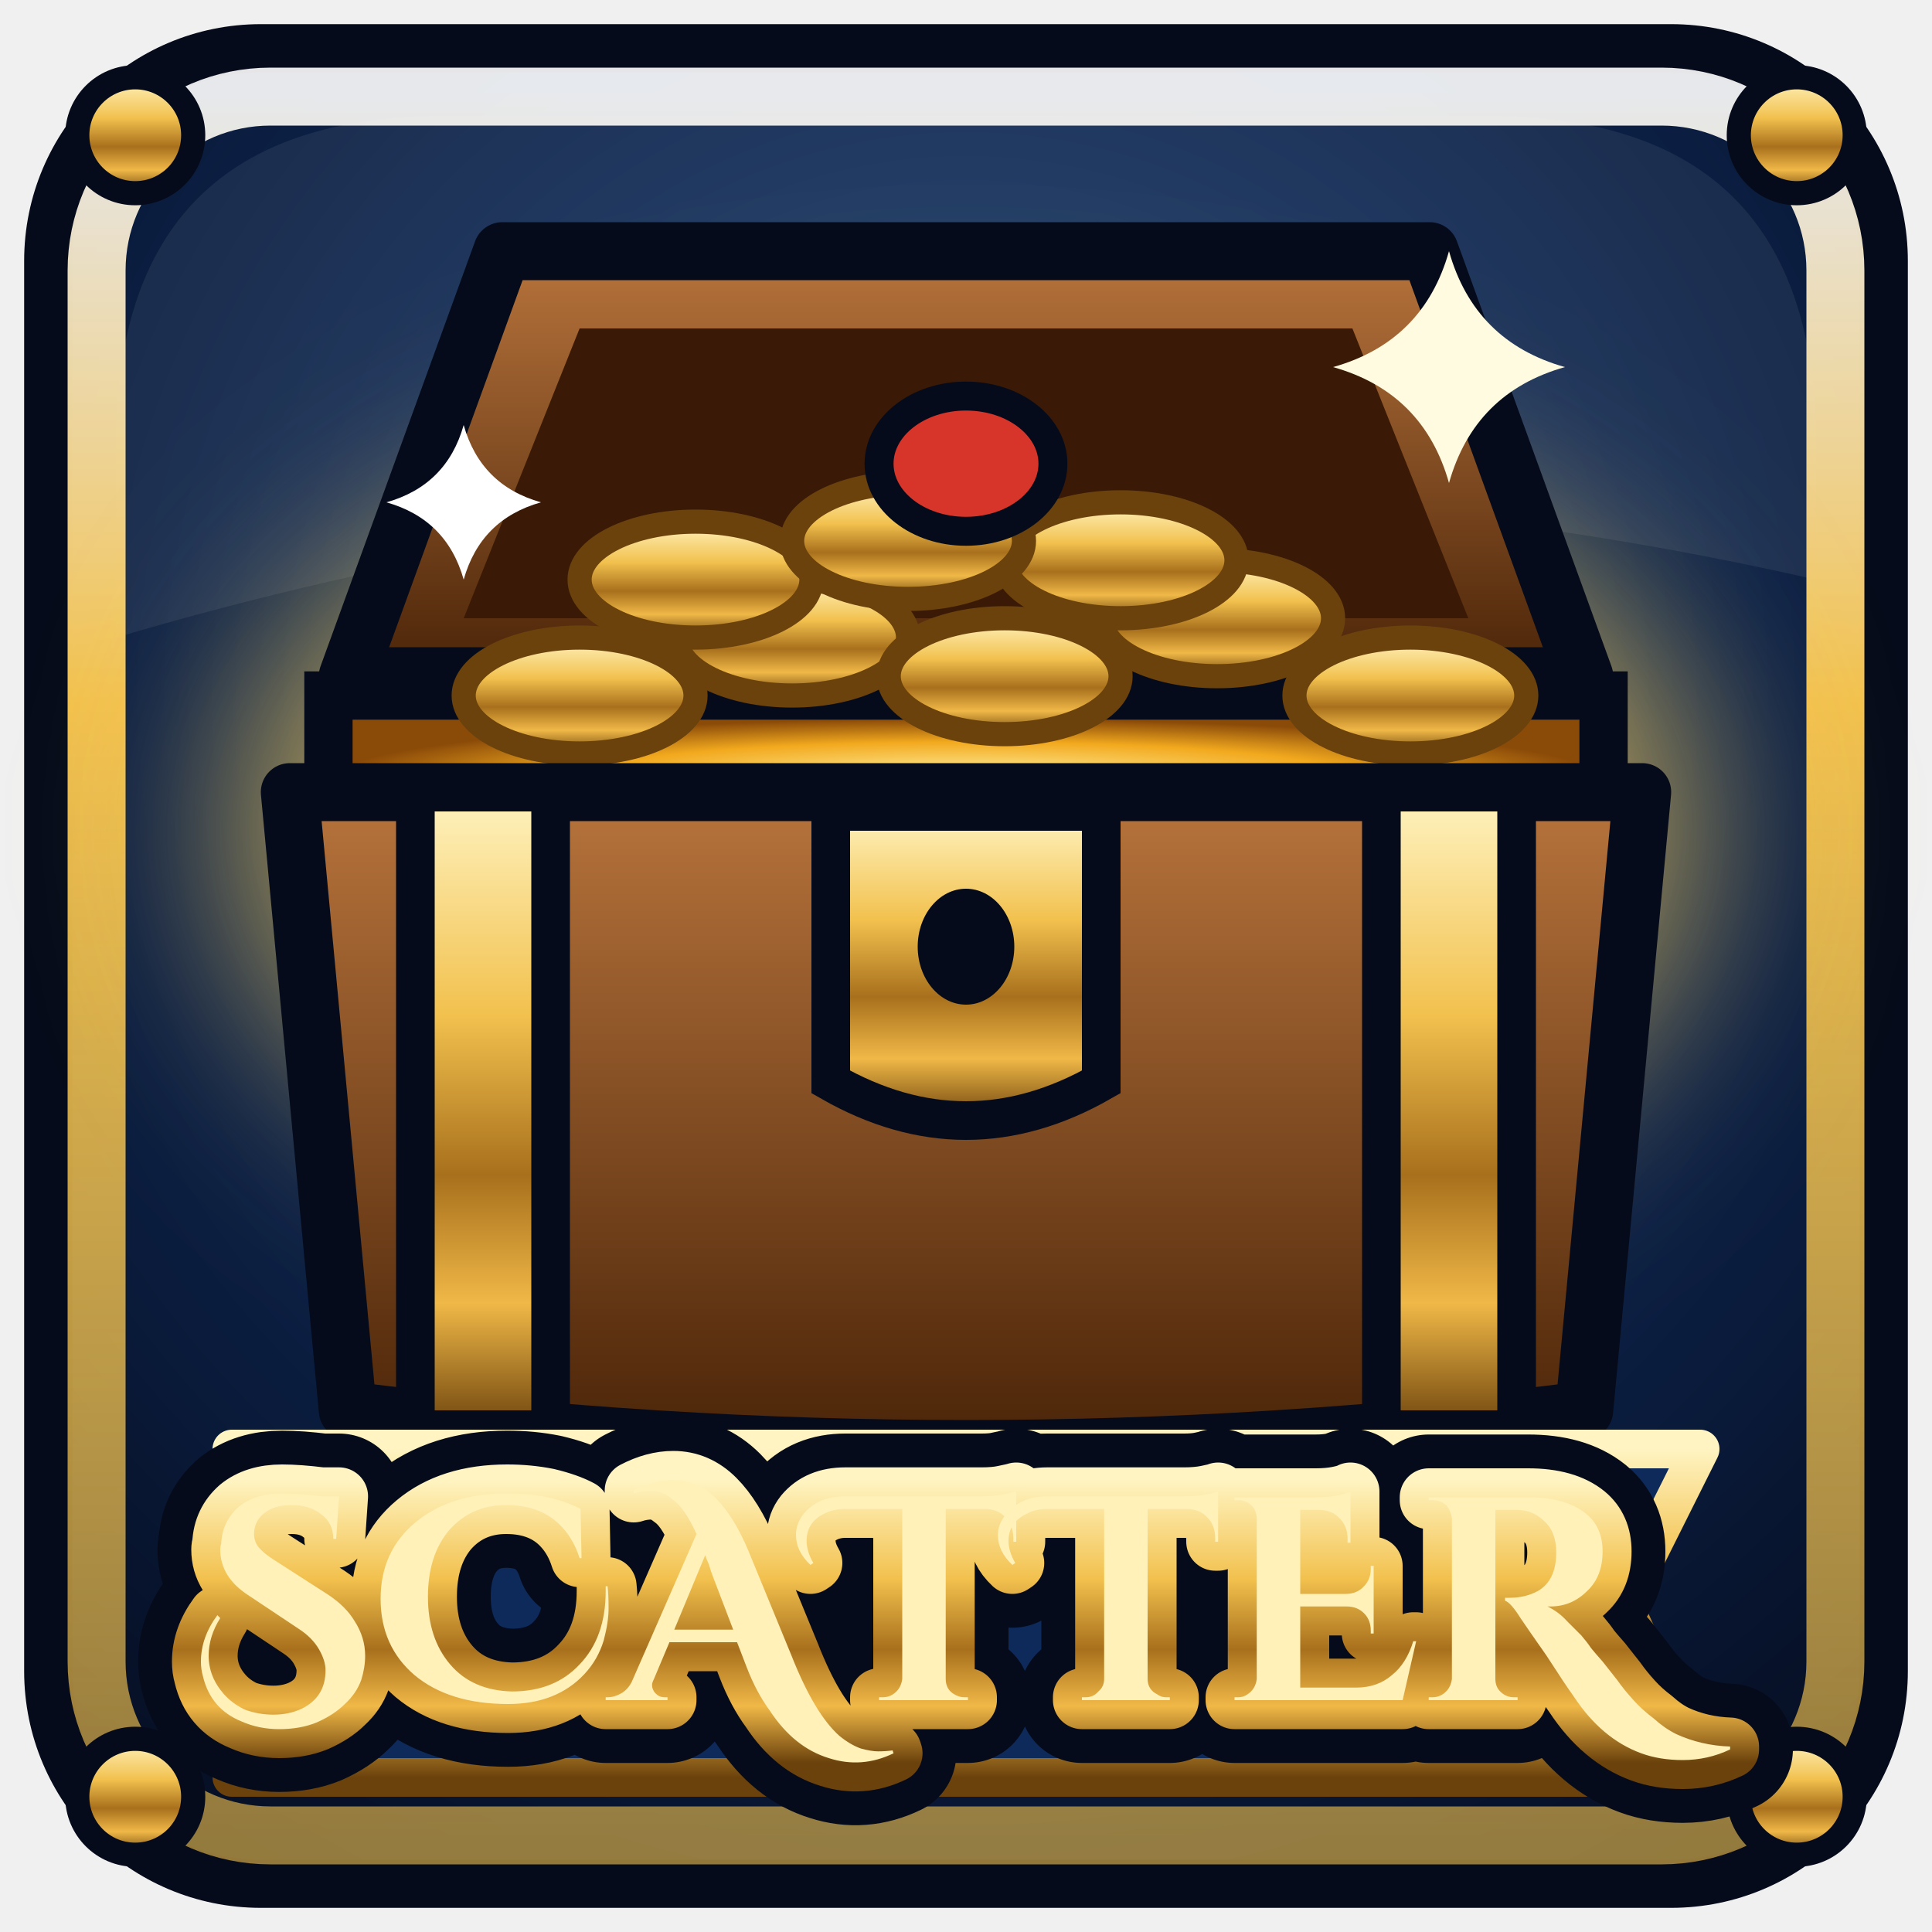
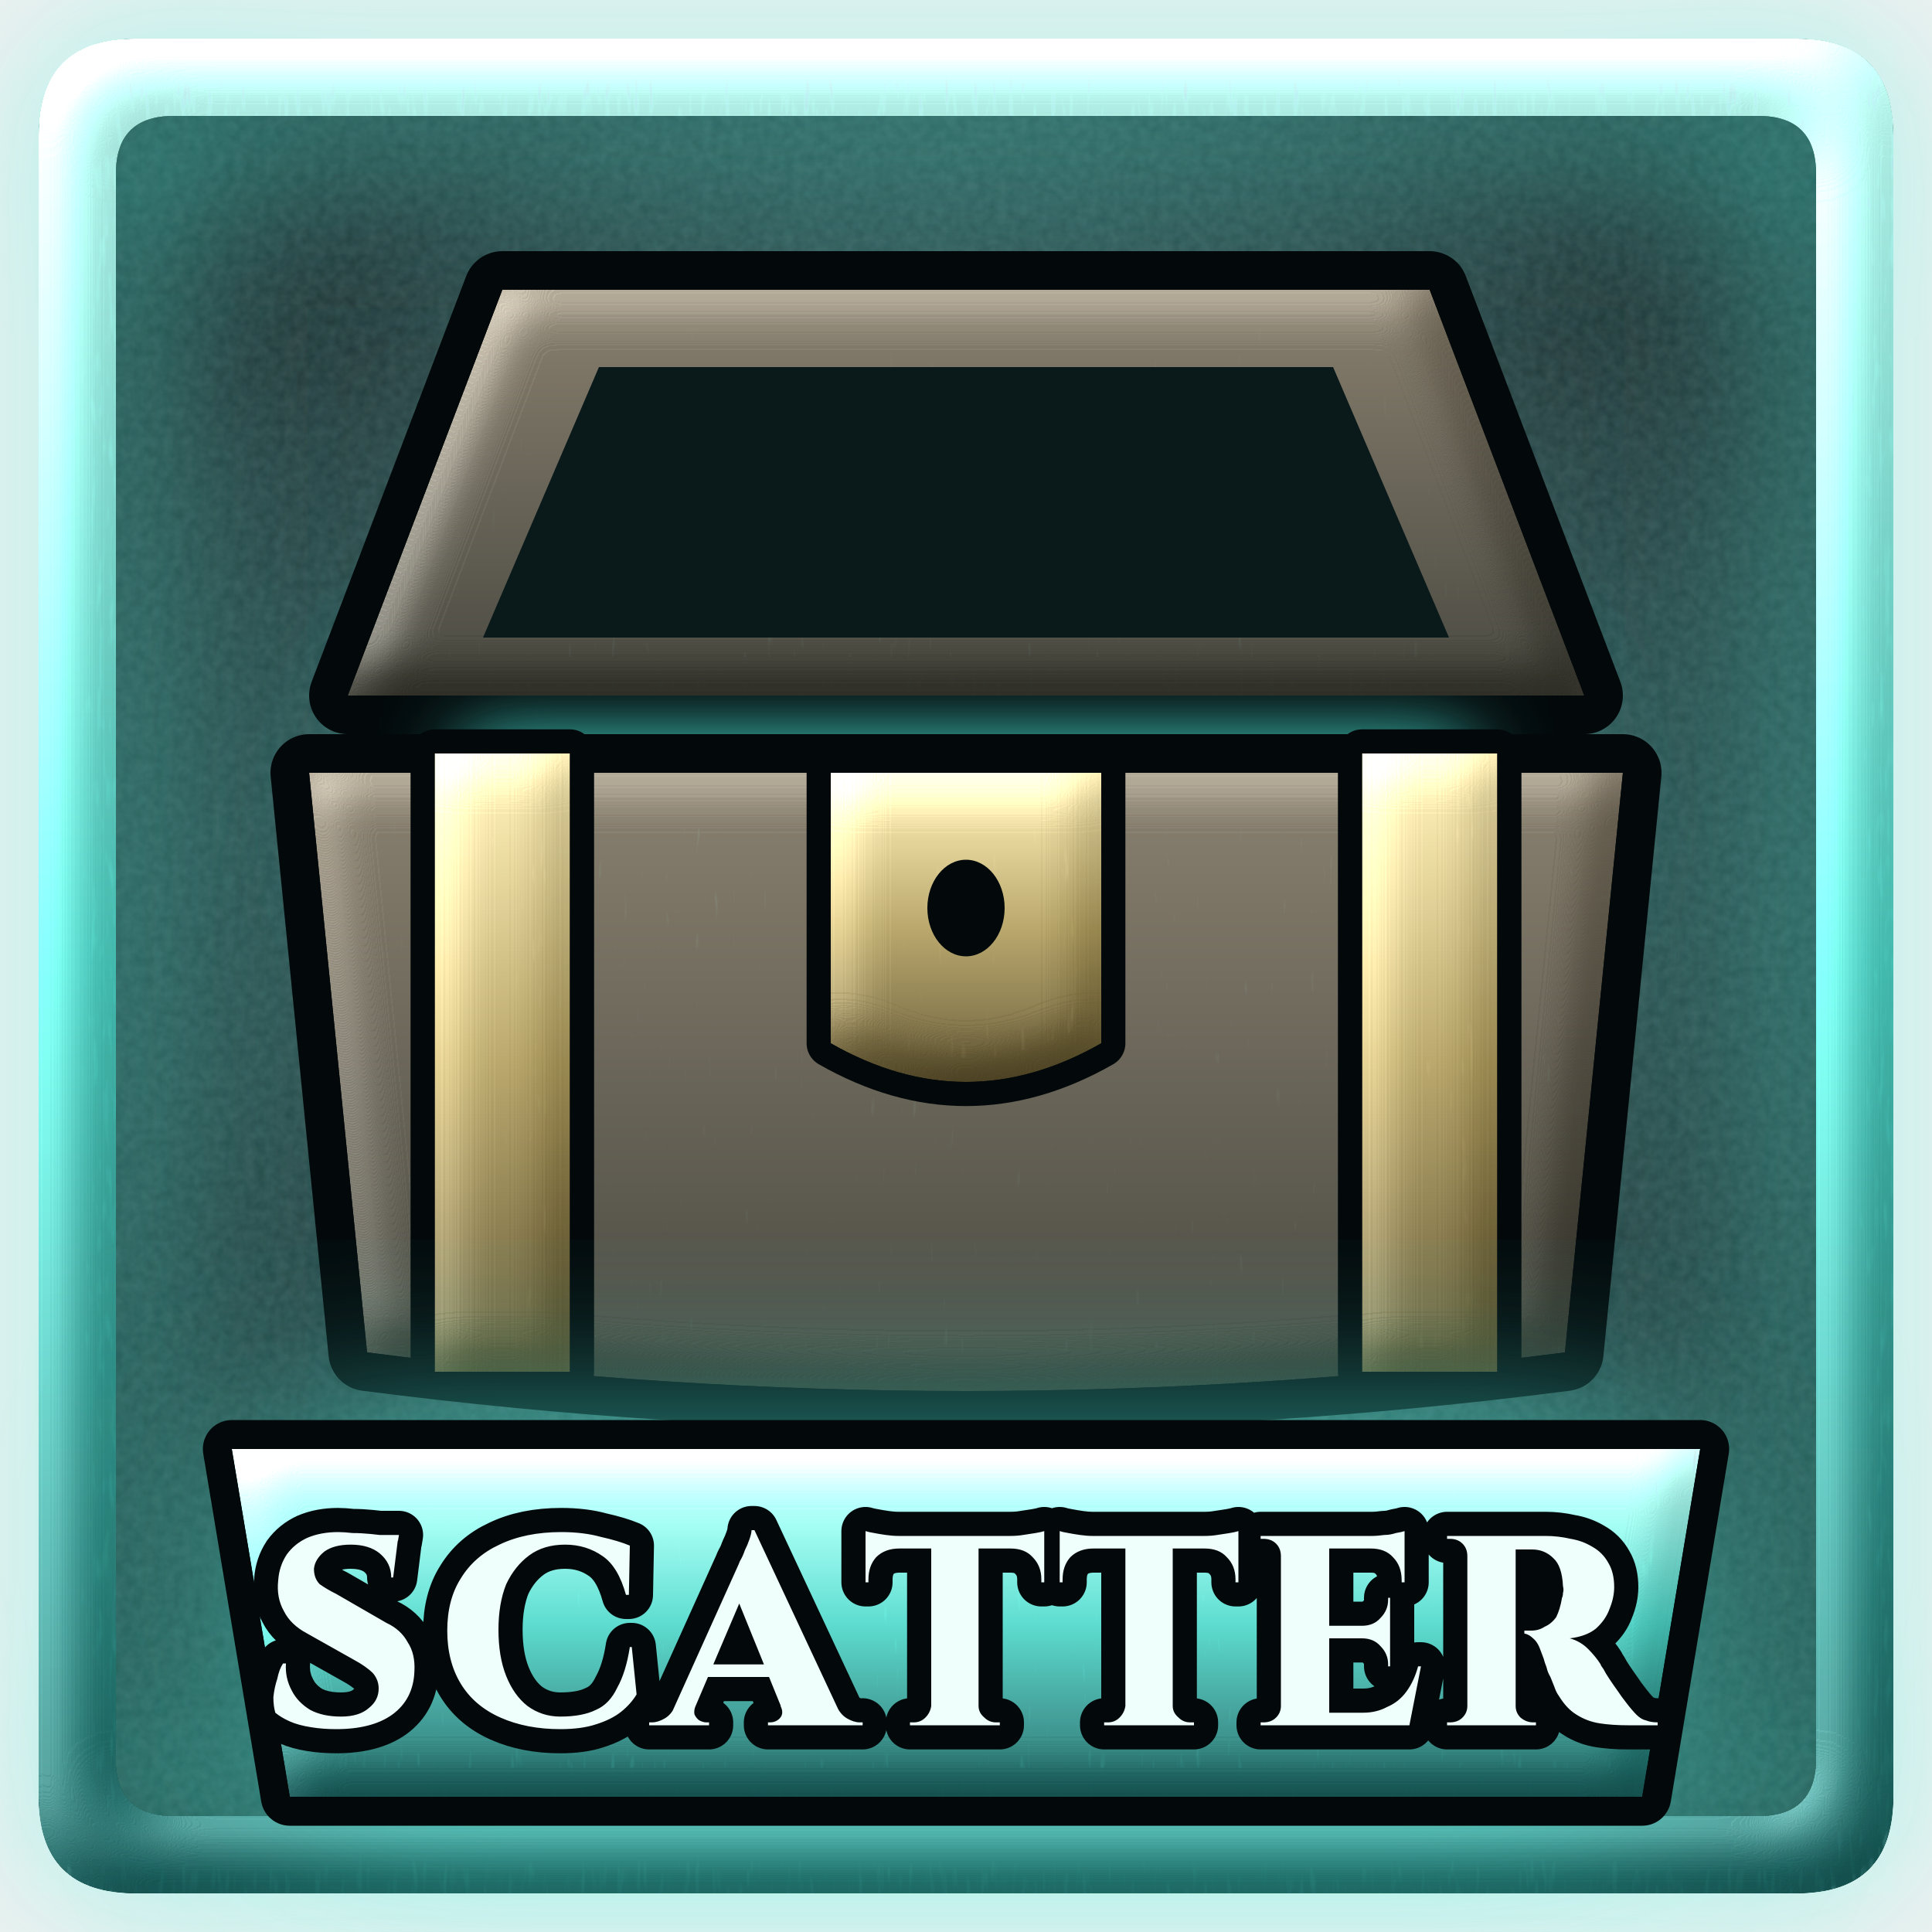
<svg xmlns="http://www.w3.org/2000/svg" width="340" height="340" viewBox="0 0 200 200">
  <defs>
-     <radialGradient id="navy" cx="0.5" cy="0.35" r="0.75">
-       <stop offset="0" stop-color="#1b4377" />
-       <stop offset="0.6" stop-color="#0c2147" />
-       <stop offset="1" stop-color="#060f24" />
+     <filter id="metal" x="-20%" y="-20%" width="140%" height="140%" color-interpolation-filters="sRGB">
+       <feGaussianBlur in="SourceAlpha" stdDeviation="2.6" result="height" />
+       <feSpecularLighting in="height" surfaceScale="6" specularConstant="1.1" specularExponent="22" lighting-color="#ffffff" result="spec">
+         <feDistantLight azimuth="225" elevation="42" />
+       </feSpecularLighting>
+       <feComposite in="spec" in2="SourceAlpha" operator="in" result="specIn" />
+       <feDiffuseLighting in="height" surfaceScale="5" diffuseConstant="1.05" lighting-color="#ffffff" result="diffuse">
+         <feDistantLight azimuth="225" elevation="55" />
+       </feDiffuseLighting>
+       <feComposite in="SourceGraphic" in2="diffuse" operator="arithmetic" k1="1.15" k2="0" k3="0" k4="0" result="lit" />
+       <feTurbulence type="fractalNoise" baseFrequency="1.6 0.25" numOctaves="2" seed="9" result="scratch" />
+       <feColorMatrix in="scratch" values="0 0 0 0 0  0 0 0 0 0  0 0 0 0 0  0 0 0 -2.2 1.25" result="wear" />
+       <feComposite in="wear" in2="SourceAlpha" operator="in" result="wearIn" />
+       <feComposite in="lit" in2="wearIn" operator="arithmetic" k1="0" k2="1" k3="-0.18" k4="0" result="worn" />
+       <feComposite in="worn" in2="specIn" operator="arithmetic" k1="0" k2="1" k3="0.85" k4="0" result="shine" />
+       <feComposite in="shine" in2="SourceAlpha" operator="in" />
+     </filter>
+     <filter id="stone" x="0" y="0" width="100%" height="100%" color-interpolation-filters="sRGB">
+       <feTurbulence type="fractalNoise" baseFrequency="0.045" numOctaves="4" seed="3" result="noise" />
+       <feDiffuseLighting in="noise" surfaceScale="2.4" diffuseConstant="0.9" lighting-color="#ffffff" result="relief">
+         <feDistantLight azimuth="225" elevation="50" />
+       </feDiffuseLighting>
+       <feComposite in="SourceGraphic" in2="relief" operator="arithmetic" k1="1.25" k2="0" k3="0" k4="0" result="lit" />
+       <feComposite in="lit" in2="SourceAlpha" operator="in" />
+     </filter>
+     <filter id="glow" x="-50%" y="-50%" width="200%" height="200%">
+       <feGaussianBlur stdDeviation="4" />
+     </filter>
+     <filter id="wideGlow" x="-60%" y="-60%" width="220%" height="220%">
+       <feGaussianBlur stdDeviation="11" />
+     </filter>
+     <filter id="grain" x="0" y="0" width="100%" height="100%">
+       <feTurbulence type="fractalNoise" baseFrequency="0.95" numOctaves="2" seed="4" />
+       <feColorMatrix values="0 0 0 0 0.7  0 0 0 0 0.95  0 0 0 0 0.95  0 0 0 0.13 0" />
+     </filter>
+     <linearGradient id="silver" x1="0" y1="0" x2="0" y2="1">
+       <stop offset="0" stop-color="#e9f3f2" />
+       <stop offset="0.5" stop-color="#9fb4b5" />
+       <stop offset="1" stop-color="#53686b" />
+     </linearGradient>
+     <linearGradient id="tealMetal" x1="0" y1="0" x2="0" y2="1">
+       <stop offset="0" stop-color="#bffcf3" />
+       <stop offset="0.5" stop-color="#3fbfb2" />
+       <stop offset="1" stop-color="#0d4e4c" />
+     </linearGradient>
+     <linearGradient id="bone" x1="0" y1="0" x2="0" y2="1">
+       <stop offset="0" stop-color="#c9ccc0" />
+       <stop offset="0.6" stop-color="#8a9088" />
+       <stop offset="1" stop-color="#454b47" />
+     </linearGradient>
+     <linearGradient id="oldGold" x1="0" y1="0" x2="0" y2="1">
+       <stop offset="0" stop-color="#e8d9a0" />
+       <stop offset="0.5" stop-color="#9c8a4e" />
+       <stop offset="1" stop-color="#4a3f1e" />
+     </linearGradient>
+     <linearGradient id="darkWood" x1="0" y1="0" x2="0" y2="1">
+       <stop offset="0" stop-color="#6a6150" />
+       <stop offset="1" stop-color="#2a2a22" />
+     </linearGradient>
+     <radialGradient id="shade" cx="0.5" cy="0.42" r="0.75">
+       <stop offset="0.35" stop-color="#000" stop-opacity="0" />
+       <stop offset="1" stop-color="#000" stop-opacity="0.7" />
    </radialGradient>
-     <linearGradient id="gold" x1="0" y1="0" x2="0" y2="1">
-       <stop offset="0" stop-color="#fff4c2" />
-       <stop offset="0.35" stop-color="#f2c14e" />
-       <stop offset="0.6" stop-color="#a8701c" />
-       <stop offset="0.8" stop-color="#f0b847" />
-       <stop offset="1" stop-color="#6b420c" />
-     </linearGradient>
-     <linearGradient id="rim" x1="0" y1="0" x2="0" y2="1">
-       <stop offset="0" stop-color="#ffffff" stop-opacity="0.9" />
-       <stop offset="0.35" stop-color="#f2c14e" />
-       <stop offset="1" stop-color="#f2c14e" stop-opacity="0.6" />
-     </linearGradient>
-     <filter id="glow" x="-40%" y="-40%" width="180%" height="180%">
-       <feGaussianBlur stdDeviation="5" />
-     </filter>
-     <filter id="softGlow" x="-50%" y="-50%" width="200%" height="200%">
-       <feGaussianBlur stdDeviation="10" />
-     </filter>
-   </defs>
-   <rect x="5" y="5" width="190" height="190" rx="22" fill="url(#navy)" stroke="#050b1a" stroke-width="5" />
-   <path d="M12 46 Q12 12 46 12 L154 12 Q188 12 188 46 L188 60 Q100 40 12 66 Z" fill="#ffffff" opacity="0.07" />
-   <rect x="10" y="10" width="180" height="180" rx="18" fill="none" stroke="url(#rim)" stroke-width="6" />
-   <circle cx="14" cy="14" r="6" fill="url(#gold)" stroke="#050b1a" stroke-width="2.5" />
-   <circle cx="186" cy="14" r="6" fill="url(#gold)" stroke="#050b1a" stroke-width="2.5" />
-   <circle cx="14" cy="186" r="6" fill="url(#gold)" stroke="#050b1a" stroke-width="2.5" />
-   <circle cx="186" cy="186" r="6" fill="url(#gold)" stroke="#050b1a" stroke-width="2.5" />
-   <defs>
-     <linearGradient id="wood" x1="0" y1="0" x2="0" y2="1">
-       <stop offset="0" stop-color="#b8743c" />
-       <stop offset="1" stop-color="#4a2408" />
-     </linearGradient>
-     <radialGradient id="inside" cx="0.5" cy="0.7" r="0.5">
-       <stop offset="0" stop-color="#fff2a0" />
-       <stop offset="0.6" stop-color="#f2a91e" />
-       <stop offset="1" stop-color="#8a4a08" />
+     <radialGradient id="aura" cx="0.5" cy="0.5" r="0.5">
+       <stop offset="0" stop-color="#4ff5e2" stop-opacity="0.35" />
+       <stop offset="1" stop-color="#4ff5e2" stop-opacity="0" />
    </radialGradient>
  </defs>
-   <ellipse cx="100" cy="86" rx="76" ry="44" fill="#ffd25a" filter="url(#softGlow)" opacity="0.7" />
-   <path d="M36 70 L52 26 L148 26 L164 70 Z" fill="url(#wood)" stroke="#050b1a" stroke-width="6" stroke-linejoin="round" />
-   <path d="M48 64 L60 34 L140 34 L152 64 Z" fill="#3a1a06" />
-   <path d="M34 72 L166 72 L166 84 L34 84 Z" fill="url(#inside)" stroke="#050b1a" stroke-width="5" />
-   <ellipse cx="60" cy="72" rx="12" ry="6" fill="url(#gold)" stroke="#6b420c" stroke-width="2.5" />
-   <ellipse cx="82" cy="66" rx="12" ry="6" fill="url(#gold)" stroke="#6b420c" stroke-width="2.5" />
-   <ellipse cx="104" cy="70" rx="12" ry="6" fill="url(#gold)" stroke="#6b420c" stroke-width="2.5" />
-   <ellipse cx="126" cy="64" rx="12" ry="6" fill="url(#gold)" stroke="#6b420c" stroke-width="2.5" />
-   <ellipse cx="146" cy="72" rx="12" ry="6" fill="url(#gold)" stroke="#6b420c" stroke-width="2.5" />
-   <ellipse cx="72" cy="60" rx="12" ry="6" fill="url(#gold)" stroke="#6b420c" stroke-width="2.5" />
-   <ellipse cx="116" cy="58" rx="12" ry="6" fill="url(#gold)" stroke="#6b420c" stroke-width="2.5" />
-   <ellipse cx="94" cy="56" rx="12" ry="6" fill="url(#gold)" stroke="#6b420c" stroke-width="2.5" />
-   <path d="M30 82 L170 82 L164 146 Q100 154 36 146 Z" fill="url(#wood)" stroke="#050b1a" stroke-width="6" stroke-linejoin="round" />
-   <path d="M43 82 L57 82 L57 148 L43 148 Z" fill="url(#gold)" stroke="#050b1a" stroke-width="4" />
-   <path d="M143 82 L157 82 L157 148 L143 148 Z" fill="url(#gold)" stroke="#050b1a" stroke-width="4" />
-   <path d="M86 84 L114 84 L114 112 Q100 120 86 112 Z" fill="url(#gold)" stroke="#050b1a" stroke-width="4" />
-   <ellipse cx="100" cy="98" rx="5" ry="6" fill="#050b1a" />
-   <ellipse cx="100" cy="48" rx="9" ry="7" fill="#d8352a" stroke="#050b1a" stroke-width="3" />
-   <path d="M150 26 Q152.64 35.36 162 38 Q152.64 40.64 150 50 Q147.36 40.64 138 38 Q147.36 35.36 150 26 Z" fill="#fffbe0" />
-   <path d="M48 44 Q49.76 50.24 56 52 Q49.76 53.76 48 60 Q46.24 53.76 40 52 Q46.24 50.24 48 44 Z" fill="#ffffff" />
-   <path d="M24 150 L176 150 L168 166 L176 184 L24 184 L32 166 Z" fill="#0d2a5a" stroke="url(#gold)" stroke-width="4" stroke-linejoin="round" />
-   <g transform="translate(20.0 146.7)">
-     <path d="M2.8 20.8Q1.6 22.7 1.6 24.7Q1.6 26.9 3.2 28.7Q4.1 29.7 5.4 30.3Q6.8 30.8 8.3 30.8Q9.9 30.8 11.2 30.2Q13.7 29 13.7 26.2Q13.7 25.2 13 24Q12.3 22.8 10.9 21.9L5.8 18.5Q2.8 16.6 2.8 13.7Q2.8 13.4 2.9 13.1Q3 10.8 4.7 9.3Q6.4 7.9 9.2 7.9Q10.9 7.9 13.3 8.2H15.1L14.8 12.6H14.5Q14.5 11 13.3 10.1Q12.1 9.1 10.2 9.1Q7.9 9.1 6.8 10.5Q6.3 11.2 6.3 12.1Q6.3 12.9 6.8 13.5Q7.3 14.1 8.4 14.8L14 18.4Q15.8 19.6 16.7 21.1Q17.8 22.8 17.8 24.7Q17.8 25.9 17.4 27.2Q16.9 28.6 15.7 29.7Q14.6 30.8 12.8 31.6Q11.1 32.3 8.9 32.3Q6.8 32.3 5 31.5Q1.8 30.2 1 26.8Q0.8 26.1 0.8 25.3Q0.8 22.8 2.5 20.5ZM42.9 17.5Q43 18.4 43 19.8Q43 21.2 42.5 23.1Q41.9 25.1 40.5 26.6Q37.6 29.7 32.6 29.7Q26.5 29.7 22.9 26.7Q19.4 23.7 19.4 18.8Q19.4 13.9 23 10.9Q26.6 7.9 32.5 7.9Q34.7 7.9 36.7 8.3Q38.8 8.8 40.1 9.5L40.2 14.6H40Q39.4 12.7 38.2 11.4Q36.1 9.1 32.4 9.1Q28.8 9.1 26.5 11.7Q24.3 14.3 24.3 18.6Q24.3 22.9 26.6 25.6Q28.9 28.3 33 28.4Q37.4 28.4 40 25.6Q42.7 22.8 42.7 18Q42.7 17.8 42.7 17.5ZM72.5 34.8Q69.2 36.4 65.8 35.3Q62.2 34.2 59.7 30.4Q58.3 28.5 57.3 25.9L56.3 23.3H49.3L47.7 27.1Q47.5 27.5 47.5 27.7Q47.5 28 47.6 28.2Q47.7 28.5 48.1 28.8Q48.4 29 48.8 29H49.1V29.3H42.7V29H42.9Q43.6 29 44.3 28.6Q45 28.2 45.4 27.4L52.1 12.1Q50.9 9.4 49.6 8.5Q48.5 7.6 47.5 7.6Q46.5 7.6 45.6 7.9L45.6 7.6Q47.7 6.5 49.7 6.5Q52.2 6.5 54.1 8.4Q56 10.3 57.5 13.9L61.9 24.6Q64.3 30.7 66.9 33Q68 33.9 69.1 34.3Q70.2 34.6 70.9 34.6Q71.7 34.6 72.4 34.5ZM49.8 22H55.9L53.8 16.5Q53.6 16 53.4 15.3Q53.1 14.6 53 14.3ZM63.9 15.3Q62.4 13.9 62.4 12.2Q62.4 11 63.2 10Q64.7 8.2 67.5 8.2H81.6Q83 8.2 83.9 8Q84.9 7.8 85.2 7.7V12.9H84.9V12.6Q84.9 11.2 84.1 10.4Q83.3 9.5 81.9 9.5H77.9V27.1Q77.9 28.2 78.8 28.7Q79.3 29 79.8 29H80.2V29.3H71V29H71.4Q72.2 29 72.8 28.4Q73.3 27.9 73.4 27.1V9.5H67.5Q66.3 9.5 65.3 10Q63.5 10.9 63.5 12.8Q63.5 13.9 64.2 15.1ZM84.8 15.3Q83.3 13.9 83.3 12.2Q83.3 11 84.2 10Q85.7 8.2 88.4 8.2H102.6Q103.9 8.2 104.9 8Q105.9 7.8 106.1 7.7V12.9H105.8V12.6Q105.8 11.2 105 10.4Q104.2 9.5 102.8 9.5H98.8V27.1Q98.8 28.2 99.8 28.7Q100.2 29 100.7 29H101.1V29.3H92V29H92.4Q93.2 29 93.7 28.4Q94.3 27.9 94.3 27.1V9.5H88.4Q87.2 9.5 86.3 10Q84.4 10.9 84.4 12.8Q84.4 13.9 85.1 15.1ZM108.2 29Q108.9 29 109.5 28.4Q110 27.9 110.1 27.1V10.4Q110 9.3 109.1 8.8Q108.6 8.6 108.2 8.6H107.8V8.3H116.2Q117.5 8.3 118.5 8.1Q119.5 7.9 119.8 7.7V13H119.5V12.6Q119.5 11.3 118.7 10.5Q117.9 9.6 116.5 9.6H114.6V18.3H119.3Q120.5 18.3 121.2 17.5Q121.9 16.8 121.9 15.7V15.4H122.2V22.4H121.9V22.1Q121.9 21 121.2 20.3Q120.5 19.6 119.4 19.6H114.6V28H120.4Q122.6 28 124.1 26.7Q125.6 25.5 126.3 23.2H126.6L125.2 29.3H107.8V29ZM159.1 34.4Q156.8 35.5 154.2 35.5Q151.8 35.5 149.9 34.8Q145.8 33.3 142.9 28.9Q142.1 27.8 140.1 24.7Q138 21.7 137.4 20.8Q136.4 19.2 135.8 19V18.7Q135.8 18.7 135.8 18.7Q135.9 18.7 135.9 18.7Q136 18.7 136 18.7Q136.1 18.7 136.2 18.7Q136.3 18.7 136.3 18.7Q137.9 18.7 139.2 18Q141.1 16.9 141.1 14Q141.1 11.9 139.9 10.8Q138.7 9.6 137 9.6H134.8V27.1Q134.8 27.9 135.3 28.4Q135.9 29 136.7 29H137.1V29.3H127.9V29H128.3Q129.1 29 129.7 28.4Q130.2 27.9 130.3 27.1V10.5Q130.2 9.7 129.7 9.1Q129.1 8.6 128.3 8.6H127.9V8.3H138.2Q142.1 8.3 144.2 10Q145.9 11.4 145.9 13.9Q145.9 16.5 144.3 18Q142.7 19.6 140.5 19.6Q140.4 19.6 140.2 19.6Q141.4 20.2 142.2 21.1Q143 21.9 143.7 22.6Q144.3 23.3 144.7 23.9Q145.1 24.4 145.9 25.3Q146.6 26.2 147.4 27.2Q148.1 28.2 149.1 29.3Q150 30.3 151.2 31.2Q152.3 32.2 153.5 32.8Q156.1 34 159.1 34.1Z" fill="none" stroke="#050b1a" stroke-width="13" stroke-linejoin="round" paint-order="stroke" />
-   </g>
-   <g transform="translate(20.0 146.7)">
-     <path d="M2.8 20.8Q1.6 22.7 1.6 24.7Q1.6 26.9 3.2 28.7Q4.1 29.7 5.4 30.3Q6.8 30.8 8.3 30.8Q9.9 30.8 11.2 30.2Q13.7 29 13.7 26.2Q13.7 25.2 13 24Q12.3 22.8 10.9 21.9L5.8 18.5Q2.8 16.6 2.8 13.7Q2.8 13.4 2.9 13.1Q3 10.8 4.7 9.3Q6.4 7.9 9.2 7.9Q10.9 7.9 13.3 8.2H15.1L14.8 12.6H14.5Q14.5 11 13.3 10.1Q12.1 9.1 10.2 9.1Q7.9 9.1 6.8 10.5Q6.3 11.2 6.3 12.1Q6.3 12.9 6.8 13.5Q7.3 14.1 8.4 14.8L14 18.4Q15.8 19.6 16.7 21.1Q17.8 22.8 17.8 24.7Q17.8 25.9 17.4 27.2Q16.9 28.6 15.7 29.7Q14.6 30.8 12.8 31.6Q11.1 32.3 8.9 32.3Q6.8 32.3 5 31.5Q1.8 30.2 1 26.8Q0.8 26.1 0.8 25.3Q0.8 22.8 2.5 20.5ZM42.9 17.5Q43 18.4 43 19.8Q43 21.2 42.5 23.1Q41.9 25.1 40.5 26.6Q37.6 29.7 32.6 29.7Q26.5 29.7 22.9 26.7Q19.4 23.7 19.4 18.8Q19.4 13.9 23 10.9Q26.6 7.9 32.5 7.9Q34.7 7.9 36.7 8.3Q38.8 8.8 40.1 9.5L40.2 14.6H40Q39.4 12.7 38.2 11.4Q36.1 9.1 32.4 9.1Q28.8 9.1 26.5 11.7Q24.3 14.3 24.3 18.6Q24.3 22.9 26.6 25.6Q28.9 28.3 33 28.4Q37.4 28.4 40 25.6Q42.7 22.8 42.7 18Q42.7 17.8 42.7 17.5ZM72.5 34.8Q69.2 36.4 65.8 35.3Q62.2 34.2 59.7 30.4Q58.3 28.5 57.3 25.9L56.3 23.3H49.3L47.7 27.1Q47.5 27.5 47.5 27.7Q47.5 28 47.6 28.2Q47.7 28.5 48.1 28.8Q48.4 29 48.8 29H49.1V29.3H42.7V29H42.9Q43.6 29 44.3 28.6Q45 28.2 45.4 27.4L52.1 12.1Q50.9 9.4 49.6 8.5Q48.5 7.6 47.5 7.6Q46.5 7.6 45.6 7.9L45.6 7.6Q47.7 6.5 49.7 6.5Q52.2 6.5 54.1 8.4Q56 10.3 57.5 13.9L61.9 24.6Q64.3 30.7 66.9 33Q68 33.9 69.1 34.3Q70.2 34.6 70.9 34.6Q71.7 34.6 72.4 34.5ZM49.8 22H55.9L53.8 16.5Q53.6 16 53.4 15.3Q53.1 14.6 53 14.3ZM63.9 15.3Q62.4 13.9 62.4 12.2Q62.4 11 63.2 10Q64.7 8.2 67.5 8.2H81.6Q83 8.2 83.9 8Q84.9 7.8 85.2 7.7V12.9H84.9V12.6Q84.9 11.2 84.1 10.4Q83.3 9.5 81.9 9.5H77.9V27.1Q77.9 28.2 78.8 28.7Q79.3 29 79.8 29H80.2V29.3H71V29H71.4Q72.2 29 72.8 28.4Q73.3 27.9 73.4 27.1V9.5H67.5Q66.3 9.5 65.3 10Q63.5 10.9 63.5 12.8Q63.5 13.9 64.2 15.1ZM84.8 15.3Q83.3 13.9 83.3 12.2Q83.3 11 84.2 10Q85.7 8.2 88.4 8.2H102.6Q103.9 8.2 104.9 8Q105.9 7.8 106.1 7.7V12.9H105.8V12.6Q105.8 11.2 105 10.4Q104.2 9.5 102.8 9.5H98.8V27.1Q98.8 28.2 99.8 28.7Q100.2 29 100.7 29H101.1V29.3H92V29H92.4Q93.2 29 93.7 28.4Q94.3 27.9 94.3 27.1V9.5H88.4Q87.2 9.5 86.3 10Q84.4 10.9 84.4 12.8Q84.4 13.9 85.1 15.1ZM108.2 29Q108.9 29 109.5 28.4Q110 27.9 110.1 27.1V10.4Q110 9.3 109.1 8.8Q108.6 8.6 108.2 8.6H107.8V8.3H116.2Q117.5 8.3 118.5 8.1Q119.5 7.9 119.8 7.7V13H119.5V12.6Q119.5 11.3 118.7 10.5Q117.9 9.6 116.5 9.6H114.6V18.3H119.3Q120.5 18.3 121.2 17.5Q121.9 16.8 121.9 15.7V15.4H122.2V22.4H121.9V22.1Q121.9 21 121.2 20.3Q120.5 19.6 119.4 19.6H114.6V28H120.4Q122.6 28 124.1 26.7Q125.6 25.5 126.3 23.2H126.6L125.2 29.3H107.8V29ZM159.1 34.4Q156.8 35.5 154.2 35.5Q151.8 35.5 149.9 34.8Q145.8 33.3 142.9 28.9Q142.1 27.8 140.1 24.7Q138 21.7 137.4 20.8Q136.4 19.2 135.8 19V18.7Q135.8 18.7 135.8 18.7Q135.9 18.7 135.9 18.7Q136 18.7 136 18.7Q136.1 18.7 136.2 18.7Q136.3 18.7 136.3 18.7Q137.9 18.7 139.2 18Q141.1 16.9 141.1 14Q141.1 11.9 139.9 10.8Q138.7 9.6 137 9.6H134.8V27.1Q134.8 27.9 135.3 28.4Q135.9 29 136.7 29H137.1V29.3H127.9V29H128.3Q129.1 29 129.7 28.4Q130.2 27.9 130.3 27.1V10.5Q130.2 9.7 129.7 9.1Q129.1 8.6 128.3 8.6H127.9V8.3H138.2Q142.1 8.3 144.2 10Q145.9 11.4 145.9 13.9Q145.9 16.5 144.3 18Q142.7 19.6 140.5 19.6Q140.4 19.6 140.2 19.6Q141.4 20.2 142.2 21.1Q143 21.9 143.7 22.6Q144.3 23.3 144.7 23.9Q145.1 24.4 145.9 25.3Q146.6 26.2 147.4 27.2Q148.1 28.2 149.1 29.3Q150 30.3 151.2 31.2Q152.3 32.2 153.5 32.8Q156.1 34 159.1 34.1Z" fill="none" stroke="url(#gold)" stroke-width="6" stroke-linejoin="round" paint-order="stroke" />
-   </g>
-   <g transform="translate(20.0 146.7)">
-     <path d="M2.8 20.8Q1.6 22.7 1.6 24.7Q1.6 26.9 3.2 28.7Q4.1 29.7 5.4 30.3Q6.8 30.8 8.3 30.8Q9.9 30.8 11.2 30.2Q13.7 29 13.7 26.2Q13.7 25.2 13 24Q12.3 22.8 10.9 21.9L5.8 18.5Q2.8 16.6 2.8 13.7Q2.8 13.4 2.9 13.1Q3 10.8 4.7 9.3Q6.4 7.9 9.2 7.9Q10.9 7.9 13.3 8.2H15.1L14.8 12.6H14.5Q14.5 11 13.3 10.1Q12.1 9.1 10.2 9.1Q7.9 9.1 6.8 10.5Q6.3 11.2 6.3 12.1Q6.3 12.9 6.8 13.5Q7.3 14.1 8.4 14.8L14 18.4Q15.8 19.6 16.7 21.1Q17.8 22.8 17.8 24.7Q17.8 25.9 17.4 27.2Q16.9 28.6 15.7 29.7Q14.6 30.8 12.8 31.6Q11.1 32.3 8.9 32.3Q6.8 32.3 5 31.5Q1.8 30.2 1 26.8Q0.8 26.1 0.8 25.3Q0.8 22.8 2.5 20.5ZM42.9 17.5Q43 18.4 43 19.8Q43 21.2 42.5 23.1Q41.9 25.1 40.5 26.6Q37.6 29.7 32.6 29.7Q26.5 29.7 22.9 26.7Q19.4 23.7 19.4 18.8Q19.4 13.9 23 10.9Q26.6 7.9 32.5 7.9Q34.7 7.9 36.7 8.3Q38.8 8.8 40.1 9.5L40.2 14.6H40Q39.4 12.7 38.2 11.4Q36.1 9.1 32.4 9.1Q28.8 9.1 26.5 11.7Q24.3 14.3 24.3 18.6Q24.3 22.9 26.6 25.6Q28.9 28.3 33 28.4Q37.4 28.4 40 25.6Q42.7 22.8 42.7 18Q42.7 17.8 42.7 17.5ZM72.5 34.8Q69.2 36.4 65.8 35.3Q62.2 34.2 59.7 30.4Q58.3 28.5 57.3 25.9L56.3 23.3H49.3L47.7 27.1Q47.5 27.5 47.5 27.7Q47.5 28 47.6 28.2Q47.7 28.5 48.1 28.8Q48.4 29 48.8 29H49.1V29.3H42.7V29H42.9Q43.6 29 44.3 28.6Q45 28.2 45.4 27.4L52.1 12.1Q50.9 9.4 49.6 8.5Q48.5 7.6 47.5 7.6Q46.5 7.6 45.6 7.9L45.6 7.6Q47.7 6.5 49.7 6.5Q52.2 6.5 54.1 8.4Q56 10.3 57.5 13.9L61.9 24.6Q64.3 30.7 66.9 33Q68 33.9 69.1 34.3Q70.2 34.6 70.9 34.6Q71.7 34.6 72.4 34.5ZM49.8 22H55.9L53.8 16.5Q53.6 16 53.4 15.3Q53.1 14.6 53 14.3ZM63.9 15.3Q62.4 13.9 62.4 12.2Q62.4 11 63.2 10Q64.7 8.2 67.5 8.2H81.6Q83 8.2 83.9 8Q84.9 7.8 85.2 7.7V12.9H84.9V12.6Q84.9 11.2 84.1 10.4Q83.3 9.5 81.9 9.5H77.9V27.1Q77.9 28.2 78.8 28.7Q79.3 29 79.8 29H80.2V29.3H71V29H71.4Q72.2 29 72.8 28.4Q73.3 27.9 73.4 27.1V9.5H67.5Q66.3 9.5 65.3 10Q63.5 10.9 63.5 12.8Q63.5 13.9 64.2 15.1ZM84.8 15.3Q83.3 13.9 83.3 12.2Q83.3 11 84.2 10Q85.7 8.2 88.4 8.2H102.6Q103.9 8.2 104.9 8Q105.9 7.8 106.1 7.7V12.9H105.8V12.6Q105.8 11.2 105 10.4Q104.2 9.5 102.8 9.5H98.8V27.1Q98.8 28.2 99.8 28.7Q100.2 29 100.7 29H101.1V29.3H92V29H92.4Q93.2 29 93.7 28.4Q94.3 27.9 94.3 27.1V9.5H88.4Q87.2 9.5 86.3 10Q84.4 10.9 84.4 12.8Q84.4 13.9 85.1 15.1ZM108.2 29Q108.9 29 109.5 28.4Q110 27.9 110.1 27.1V10.4Q110 9.3 109.1 8.8Q108.6 8.6 108.2 8.6H107.8V8.3H116.2Q117.5 8.3 118.5 8.1Q119.5 7.9 119.8 7.7V13H119.5V12.6Q119.5 11.3 118.7 10.5Q117.9 9.6 116.5 9.6H114.6V18.3H119.3Q120.5 18.3 121.2 17.5Q121.9 16.8 121.9 15.7V15.4H122.2V22.4H121.9V22.1Q121.9 21 121.2 20.3Q120.5 19.6 119.4 19.6H114.6V28H120.4Q122.6 28 124.1 26.7Q125.6 25.5 126.3 23.2H126.6L125.2 29.3H107.8V29ZM159.1 34.4Q156.8 35.5 154.2 35.5Q151.8 35.5 149.9 34.8Q145.8 33.3 142.9 28.9Q142.1 27.8 140.1 24.7Q138 21.7 137.4 20.8Q136.4 19.2 135.8 19V18.7Q135.8 18.7 135.8 18.7Q135.9 18.7 135.9 18.7Q136 18.7 136 18.7Q136.1 18.7 136.2 18.7Q136.3 18.7 136.3 18.7Q137.9 18.7 139.2 18Q141.1 16.9 141.1 14Q141.1 11.9 139.9 10.8Q138.7 9.6 137 9.6H134.8V27.1Q134.8 27.9 135.3 28.4Q135.9 29 136.7 29H137.1V29.3H127.9V29H128.3Q129.1 29 129.7 28.4Q130.2 27.9 130.3 27.1V10.5Q130.2 9.7 129.7 9.1Q129.1 8.6 128.3 8.6H127.9V8.3H138.2Q142.1 8.3 144.2 10Q145.9 11.4 145.9 13.9Q145.9 16.5 144.3 18Q142.7 19.6 140.5 19.6Q140.4 19.6 140.2 19.6Q141.4 20.2 142.2 21.1Q143 21.9 143.7 22.6Q144.3 23.3 144.7 23.9Q145.1 24.4 145.9 25.3Q146.6 26.2 147.4 27.2Q148.1 28.2 149.1 29.3Q150 30.3 151.2 31.2Q152.3 32.2 153.5 32.8Q156.1 34 159.1 34.1Z" fill="#fff1b8" stroke="none" stroke-width="0" stroke-linejoin="round" paint-order="stroke" />
-   </g>
+   <rect x="4" y="4" width="192" height="192" rx="10" fill="#2f4a4c" filter="url(#stone)" />
+   <rect x="4" y="4" width="192" height="192" rx="10" fill="url(#shade)" />
+   <rect x="4" y="4" width="192" height="192" rx="10" filter="url(#grain)" />
+   <circle cx="100" cy="100" r="96" fill="url(#aura)" />
+   <path d="M4 14 Q4 4 14 4 L186 4 Q196 4 196 14 L196 186 Q196 196 186 196 L14 196 Q4 196 4 186 Z M12 18 Q12 12 18 12 L182 12 Q188 12 188 18 L188 182 Q188 188 182 188 L18 188 Q12 188 12 182 Z" fill-rule="evenodd" fill="#4ff5e2" filter="url(#wideGlow)" />
+   <path d="M4 14 Q4 4 14 4 L186 4 Q196 4 196 14 L196 186 Q196 196 186 196 L14 196 Q4 196 4 186 Z M12 18 Q12 12 18 12 L182 12 Q188 12 188 18 L188 182 Q188 188 182 188 L18 188 Q12 188 12 182 Z" fill-rule="evenodd" fill="url(#tealMetal)" filter="url(#metal)" />
+   <ellipse cx="100" cy="88" rx="70" ry="40" fill="url(#aura)" />
+   <ellipse cx="100" cy="84" rx="54" ry="18" fill="#4ff5e2" filter="url(#wideGlow)" />
+   <path d="M36 72 L52 30 L148 30 L164 72 Z" fill="none" stroke="#03090b" stroke-width="8" stroke-linejoin="round" />
+   <path d="M36 72 L52 30 L148 30 L164 72 Z" fill="url(#darkWood)" filter="url(#metal)" />
+   <path d="M50 66 L62 38 L138 38 L150 66 Z" fill="#0a1a1a" />
+   <path d="M48 76 L152 76 L152 84 L48 84 Z" fill="#4ff5e2" opacity="0.9" filter="url(#glow)" />
+   <path d="M32 80 L168 80 L162 140 Q100 148 38 140 Z" fill="none" stroke="#03090b" stroke-width="8" stroke-linejoin="round" />
+   <path d="M32 80 L168 80 L162 140 Q100 148 38 140 Z" fill="url(#darkWood)" filter="url(#metal)" />
+   <path d="M45 78 L59 78 L59 142 L45 142 Z" fill="none" stroke="#03090b" stroke-width="5.0" stroke-linejoin="round" />
+   <path d="M45 78 L59 78 L59 142 L45 142 Z" fill="url(#oldGold)" filter="url(#metal)" />
+   <path d="M141 78 L155 78 L155 142 L141 142 Z" fill="none" stroke="#03090b" stroke-width="5.0" stroke-linejoin="round" />
+   <path d="M141 78 L155 78 L155 142 L141 142 Z" fill="url(#oldGold)" filter="url(#metal)" />
+   <path d="M86 80 L114 80 L114 108 Q100 116 86 108 Z" fill="none" stroke="#03090b" stroke-width="5.0" stroke-linejoin="round" />
+   <path d="M86 80 L114 80 L114 108 Q100 116 86 108 Z" fill="url(#oldGold)" filter="url(#metal)" />
+   <ellipse cx="100" cy="94" rx="4" ry="5" fill="#03090b" />
+   <path d="M24 150 L176 150 L170 186 L30 186 Z" fill="#4ff5e2" filter="url(#wideGlow)" opacity="0.8" />
+   <path d="M24 150 L176 150 L170 186 L30 186 Z" fill="none" stroke="#03090b" stroke-width="6" stroke-linejoin="round" />
+   <path d="M24 150 L176 150 L170 186 L30 186 Z" fill="url(#tealMetal)" filter="url(#metal)" />
+   <path d="M8 7.3Q8.6 7.3 9.5 7.4Q10.4 7.4 11.4 7.5Q12.4 7.6 13.2 7.7Q13.9 7.8 14.2 8L13.7 12H13.5Q13.5 10.5 12.3 9.5Q11.2 8.6 9.3 8.6Q7.6 8.6 6.6 9.3Q5.6 10.1 5.5 11.1Q5.5 12.1 6.1 12.7Q6.8 13.2 7.8 13.7L13 16.7Q14.5 17.4 15.2 18.7Q16 19.9 15.9 21.7Q15.8 24.6 13.6 26.2Q11.5 27.7 7.8 27.7Q6.4 27.7 5.2 27.5Q3.9 27.3 3 26.9Q2.1 26.5 1.5 26Q1.3 25.3 1.3 24.4Q1.4 23.4 1.7 22.5Q1.9 21.5 2.3 20.9H2.6Q2.5 22.4 3.2 23.7Q3.8 24.9 5.1 25.7Q6.4 26.4 8.3 26.4Q10.2 26.4 11.2 25.5Q12.2 24.7 12.2 23.5Q12.2 22.6 11.6 21.9Q10.9 21.2 9.6 20.5L4.8 17.8Q3.1 16.9 2.4 15.5Q1.6 14.1 1.8 12.3Q1.9 10.8 2.7 9.6Q3.5 8.5 4.8 7.9Q6.2 7.3 8 7.3ZM14.3 7.6 14.2 8.2H10.5V7.6ZM38.4 19.2 38.9 24.1Q38.3 25.1 37.3 25.9Q36.3 26.7 34.7 27.2Q33.2 27.7 31 27.7Q27.5 27.7 24.8 26.5Q22.1 25.3 20.7 23Q19.3 20.7 19.3 17.5Q19.3 14.3 20.7 12.1Q22.1 9.8 24.7 8.6Q27.4 7.3 31.1 7.3Q33.4 7.3 35.2 7.8Q37 8.2 38.2 8.7L38.1 13.8H37.8Q37 10.9 35.4 9.8Q33.7 8.6 31.5 8.6Q29.3 8.6 27.8 9.7Q26.3 10.8 25.4 12.7Q24.6 14.7 24.6 17.4Q24.6 20.2 25.4 22.2Q26.2 24.2 27.6 25.3Q29.1 26.4 31 26.4Q33.3 26.4 34.7 25.7Q36.1 25.1 36.9 23.4Q37.8 21.8 38.2 19.2ZM51.1 7.1 60.5 27.2H54.6L49 13.4ZM45 25.3Q44.8 25.8 44.9 26.2Q45.1 26.6 45.4 26.8Q45.8 27 46.1 27H46.4V27.3H40.2V27Q40.2 27 40.3 27Q40.5 27 40.5 27Q41.1 27 41.8 26.6Q42.5 26.2 42.9 25.3ZM51.1 7.1 51.1 11 44.2 27.2H42L49.3 11Q49.4 10.8 49.6 10.3Q49.9 9.8 50.1 9.2Q50.4 8.6 50.6 8Q50.8 7.4 50.8 7.1ZM53.7 21V22.3H45.6V21ZM53.8 25.3H59.6Q60 26.2 60.7 26.6Q61.4 27 62 27Q62 27 62.1 27Q62.3 27 62.3 27V27.3H52.5V27H52.7Q53.3 27 53.7 26.6Q54.2 26.1 53.8 25.3ZM74.3 7.8V27.3H69.4V7.8ZM81.1 7.7V9H62.6V7.7ZM81.1 8.9V12.5L80.8 12.5V12.2Q80.8 10.8 79.9 9.9Q79.1 9 77.6 9V8.9ZM81.1 7.2V8L77.6 7.7Q78.3 7.7 78.9 7.6Q79.6 7.5 80.2 7.4Q80.8 7.3 81.1 7.2ZM69.4 25.3V27.3H67.2V27Q67.2 27 67.4 27Q67.6 27 67.6 27Q68.3 27 68.8 26.5Q69.3 26 69.4 25.3ZM74.2 25.3H74.3Q74.3 26 74.9 26.5Q75.4 27 76.1 27Q76.1 27 76.3 27Q76.5 27 76.5 27V27.3H74.2ZM66.1 8.9V9Q64.6 9 63.7 9.9Q62.9 10.8 62.9 12.2V12.5L62.6 12.5V8.9ZM62.6 7.2Q62.9 7.3 63.5 7.4Q64 7.5 64.7 7.6Q65.4 7.7 66 7.7L62.6 8ZM94.4 7.8V27.3H89.5V7.8ZM101.2 7.7V9H82.7V7.7ZM101.2 8.9V12.5L100.9 12.5V12.2Q100.9 10.8 100 9.9Q99.2 9 97.7 9V8.9ZM101.2 7.2V8L97.7 7.7Q98.4 7.7 99 7.6Q99.7 7.5 100.3 7.4Q100.9 7.3 101.2 7.2ZM89.5 25.3V27.3H87.3V27Q87.3 27 87.5 27Q87.7 27 87.7 27Q88.4 27 88.9 26.5Q89.4 26 89.5 25.3ZM94.3 25.3H94.4Q94.4 26 95 26.5Q95.5 27 96.2 27Q96.2 27 96.4 27Q96.6 27 96.6 27V27.3H94.3ZM86.2 8.9V9Q84.7 9 83.8 9.9Q83 10.8 83 12.2V12.5L82.7 12.5V8.9ZM82.7 7.2Q83 7.3 83.6 7.4Q84.1 7.5 84.8 7.6Q85.5 7.7 86.1 7.7L82.7 8ZM110.6 7.7V27.3H105.6V7.7ZM117.9 26 118.8 27.3H110.5V26ZM116.9 17V18.3H110.5V17ZM118.4 7.7V9H110.5V7.7ZM120.1 21.2 118.9 27.3H113.1L114.1 26Q115.5 26 116.6 25.4Q117.8 24.9 118.6 23.8Q119.4 22.7 119.8 21.2ZM116.9 18.3V21.2H116.7V21Q116.7 19.9 115.9 19.1Q115.2 18.3 114 18.3V18.3ZM116.9 14.1V17.1H114V17Q115.2 17 115.9 16.2Q116.7 15.4 116.7 14.3V14.1ZM118.4 9V12.5H118.1V12.3Q118.1 10.8 117.2 9.9Q116.4 9 114.9 9V9ZM118.4 7.2V8L115 7.7Q115.6 7.7 116.3 7.6Q116.9 7.6 117.5 7.4Q118.1 7.3 118.4 7.2ZM105.7 25.3V27.3H103.5V27Q103.5 27 103.7 27Q103.8 27 103.8 27Q104.6 27 105.1 26.5Q105.6 26 105.6 25.3ZM105.7 9.8H105.6Q105.6 9 105.1 8.5Q104.6 8 103.8 8Q103.8 8 103.7 8Q103.5 8 103.5 8V7.7H105.7ZM129.5 7.7H133Q134.3 7.7 135.6 8Q136.8 8.2 137.8 8.8Q138.9 9.4 139.5 10.5Q140.1 11.5 140.1 13Q140.1 14.1 139.6 15.3Q139.2 16.4 138.2 17.3Q137.2 18.1 135.5 18.3Q136.6 18.6 137.4 19.4Q138.2 20.2 138.7 21Q138.7 21.1 139 21.5Q139.2 21.9 139.6 22.5Q140 23.1 140.5 23.8Q140.9 24.4 141.3 24.9Q141.9 25.7 142.4 26.2Q142.9 26.7 143.4 26.8Q143.9 27 144.6 27V27.3H141.5Q139.9 27.3 138.6 27.1Q137.3 26.9 136.2 26.2Q135.2 25.6 134.4 24.3Q134.1 23.9 133.9 23.3Q133.7 22.8 133.5 22.3Q133.2 21.8 133.1 21.3Q132.9 20.8 132.8 20.4Q132.6 19.9 132.5 19.6Q132.2 18.7 131.7 18.3Q131.3 17.9 130.8 17.8V17.5Q130.9 17.5 131.1 17.5Q131.3 17.5 131.5 17.5Q132.3 17.5 132.9 17.1Q133.6 16.8 134.1 16.1Q134.5 15.3 134.7 14.1Q134.8 13.9 134.8 13.6Q134.9 13.3 134.8 12.9Q134.7 10.8 133.8 10Q132.9 9.1 131.6 9.1Q131.3 9.1 131 9.1Q130.6 9.1 130.3 9.1Q130 9.1 129.8 9.1Q129.8 9.1 129.7 8.7Q129.7 8.4 129.6 8.1Q129.5 7.7 129.5 7.7ZM129.9 7.7V27.3H124.9V7.7ZM125 25.3V27.3H122.8V27Q122.8 27 123 27Q123.1 27 123.1 27Q123.9 27 124.4 26.5Q124.9 26 124.9 25.3ZM125 9.8H124.9Q124.9 9 124.4 8.5Q123.9 8 123.1 8Q123.1 8 123 8Q122.8 8 122.8 8V7.7H125ZM129.8 25.3H129.9Q129.9 26 130.4 26.5Q131 27 131.7 27Q131.7 27 131.9 27Q132 27 132 27V27.3H129.8Z" transform="translate(27.0 151.3)" fill="none" stroke="#03090b" stroke-width="5" stroke-linejoin="round" />
+   <path d="M8 7.3Q8.6 7.3 9.5 7.4Q10.4 7.4 11.4 7.5Q12.4 7.6 13.2 7.7Q13.9 7.8 14.2 8L13.7 12H13.5Q13.5 10.5 12.3 9.5Q11.2 8.6 9.3 8.6Q7.6 8.6 6.6 9.3Q5.6 10.1 5.5 11.1Q5.5 12.1 6.1 12.7Q6.8 13.2 7.8 13.7L13 16.7Q14.5 17.4 15.2 18.7Q16 19.9 15.9 21.7Q15.8 24.6 13.6 26.2Q11.5 27.7 7.8 27.7Q6.4 27.7 5.2 27.5Q3.9 27.3 3 26.9Q2.1 26.5 1.5 26Q1.3 25.3 1.3 24.4Q1.4 23.4 1.7 22.5Q1.9 21.5 2.3 20.9H2.6Q2.5 22.4 3.2 23.7Q3.8 24.9 5.1 25.7Q6.4 26.4 8.3 26.4Q10.2 26.4 11.2 25.5Q12.2 24.7 12.2 23.5Q12.2 22.6 11.6 21.9Q10.9 21.2 9.6 20.5L4.8 17.8Q3.1 16.9 2.4 15.5Q1.6 14.1 1.8 12.3Q1.9 10.8 2.7 9.6Q3.5 8.5 4.8 7.9Q6.2 7.3 8 7.3ZM14.3 7.6 14.2 8.2H10.5V7.6ZM38.4 19.2 38.9 24.1Q38.3 25.1 37.3 25.9Q36.3 26.7 34.7 27.2Q33.2 27.7 31 27.7Q27.5 27.7 24.8 26.5Q22.1 25.3 20.7 23Q19.3 20.7 19.3 17.5Q19.3 14.3 20.7 12.1Q22.1 9.8 24.7 8.6Q27.4 7.3 31.1 7.3Q33.4 7.3 35.2 7.8Q37 8.2 38.2 8.7L38.1 13.8H37.8Q37 10.9 35.4 9.8Q33.7 8.6 31.5 8.6Q29.3 8.6 27.8 9.7Q26.3 10.8 25.4 12.7Q24.6 14.7 24.6 17.4Q24.6 20.2 25.4 22.2Q26.2 24.2 27.6 25.3Q29.1 26.4 31 26.4Q33.3 26.4 34.7 25.7Q36.1 25.1 36.9 23.4Q37.8 21.8 38.2 19.2ZM51.1 7.1 60.5 27.2H54.6L49 13.4ZM45 25.3Q44.8 25.8 44.9 26.2Q45.1 26.6 45.4 26.8Q45.8 27 46.1 27H46.4V27.3H40.2V27Q40.2 27 40.3 27Q40.5 27 40.5 27Q41.1 27 41.8 26.6Q42.5 26.2 42.9 25.3ZM51.1 7.1 51.1 11 44.2 27.2H42L49.3 11Q49.4 10.8 49.6 10.3Q49.9 9.8 50.1 9.2Q50.4 8.6 50.6 8Q50.8 7.4 50.8 7.1ZM53.7 21V22.3H45.6V21ZM53.8 25.3H59.6Q60 26.2 60.7 26.6Q61.4 27 62 27Q62 27 62.1 27Q62.3 27 62.3 27V27.3H52.5V27H52.7Q53.3 27 53.7 26.6Q54.2 26.1 53.8 25.3ZM74.3 7.8V27.3H69.4V7.8ZM81.1 7.7V9H62.6V7.7ZM81.1 8.9V12.5L80.8 12.5V12.2Q80.8 10.8 79.9 9.9Q79.1 9 77.6 9V8.9ZM81.1 7.2V8L77.6 7.7Q78.3 7.7 78.9 7.6Q79.6 7.5 80.2 7.4Q80.8 7.3 81.1 7.2ZM69.4 25.3V27.3H67.2V27Q67.2 27 67.4 27Q67.6 27 67.6 27Q68.3 27 68.8 26.5Q69.3 26 69.4 25.3ZM74.2 25.3H74.3Q74.3 26 74.9 26.5Q75.4 27 76.1 27Q76.1 27 76.3 27Q76.5 27 76.5 27V27.3H74.2ZM66.1 8.9V9Q64.6 9 63.7 9.9Q62.9 10.8 62.9 12.2V12.5L62.6 12.5V8.9ZM62.6 7.2Q62.9 7.3 63.5 7.4Q64 7.5 64.7 7.6Q65.4 7.7 66 7.7L62.6 8ZM94.4 7.8V27.3H89.5V7.8ZM101.2 7.7V9H82.7V7.7ZM101.2 8.9V12.5L100.9 12.5V12.2Q100.9 10.8 100 9.9Q99.2 9 97.7 9V8.9ZM101.2 7.2V8L97.7 7.7Q98.4 7.7 99 7.6Q99.7 7.5 100.3 7.4Q100.9 7.3 101.2 7.2ZM89.5 25.3V27.3H87.3V27Q87.3 27 87.5 27Q87.7 27 87.7 27Q88.4 27 88.9 26.5Q89.4 26 89.5 25.3ZM94.3 25.3H94.4Q94.4 26 95 26.5Q95.5 27 96.2 27Q96.2 27 96.4 27Q96.6 27 96.6 27V27.3H94.3ZM86.2 8.9V9Q84.7 9 83.8 9.9Q83 10.8 83 12.2V12.5L82.7 12.5V8.9ZM82.7 7.2Q83 7.3 83.6 7.4Q84.1 7.5 84.8 7.6Q85.5 7.7 86.1 7.7L82.7 8ZM110.6 7.7V27.3H105.6V7.7ZM117.9 26 118.8 27.3H110.5V26ZM116.9 17V18.3H110.5V17ZM118.4 7.7V9H110.5V7.7ZM120.1 21.2 118.9 27.3H113.1L114.1 26Q115.5 26 116.6 25.4Q117.8 24.9 118.6 23.8Q119.4 22.7 119.8 21.2ZM116.9 18.3V21.2H116.7V21Q116.7 19.9 115.9 19.1Q115.2 18.3 114 18.3V18.3ZM116.9 14.1V17.1H114V17Q115.2 17 115.9 16.2Q116.7 15.4 116.7 14.3V14.1ZM118.4 9V12.5H118.1V12.3Q118.1 10.8 117.2 9.9Q116.4 9 114.9 9V9ZM118.4 7.2V8L115 7.7Q115.6 7.7 116.3 7.6Q116.9 7.6 117.5 7.4Q118.1 7.3 118.4 7.2ZM105.7 25.3V27.3H103.5V27Q103.5 27 103.7 27Q103.8 27 103.8 27Q104.6 27 105.1 26.5Q105.6 26 105.6 25.3ZM105.7 9.8H105.6Q105.6 9 105.1 8.5Q104.6 8 103.8 8Q103.8 8 103.7 8Q103.5 8 103.5 8V7.7H105.7ZM129.5 7.7H133Q134.3 7.7 135.6 8Q136.8 8.2 137.8 8.8Q138.9 9.4 139.5 10.5Q140.1 11.5 140.1 13Q140.1 14.1 139.6 15.3Q139.2 16.4 138.2 17.3Q137.2 18.1 135.5 18.3Q136.6 18.6 137.4 19.4Q138.2 20.2 138.7 21Q138.7 21.1 139 21.5Q139.2 21.9 139.6 22.5Q140 23.1 140.5 23.8Q140.9 24.4 141.3 24.9Q141.9 25.7 142.4 26.2Q142.9 26.7 143.4 26.8Q143.9 27 144.6 27V27.3H141.5Q139.9 27.3 138.6 27.1Q137.3 26.9 136.2 26.2Q135.2 25.6 134.4 24.3Q134.1 23.9 133.9 23.3Q133.7 22.8 133.5 22.3Q133.2 21.8 133.1 21.3Q132.9 20.8 132.8 20.4Q132.6 19.9 132.5 19.6Q132.2 18.7 131.7 18.3Q131.3 17.9 130.8 17.8V17.5Q130.9 17.5 131.1 17.5Q131.3 17.5 131.5 17.5Q132.3 17.5 132.9 17.1Q133.6 16.8 134.1 16.1Q134.5 15.3 134.7 14.1Q134.8 13.9 134.8 13.6Q134.9 13.3 134.8 12.9Q134.7 10.8 133.8 10Q132.9 9.1 131.6 9.1Q131.3 9.1 131 9.1Q130.6 9.1 130.3 9.1Q130 9.1 129.8 9.1Q129.8 9.1 129.7 8.7Q129.7 8.4 129.6 8.1Q129.5 7.7 129.5 7.7ZM129.9 7.7V27.3H124.9V7.7ZM125 25.3V27.3H122.8V27Q122.8 27 123 27Q123.1 27 123.1 27Q123.9 27 124.4 26.5Q124.9 26 124.9 25.3ZM125 9.8H124.9Q124.9 9 124.4 8.5Q123.9 8 123.1 8Q123.1 8 123 8Q122.8 8 122.8 8V7.7H125ZM129.8 25.3H129.9Q129.9 26 130.4 26.5Q131 27 131.7 27Q131.7 27 131.9 27Q132 27 132 27V27.3H129.8Z" transform="translate(27.0 151.3)" fill="#effffc" />
</svg>
